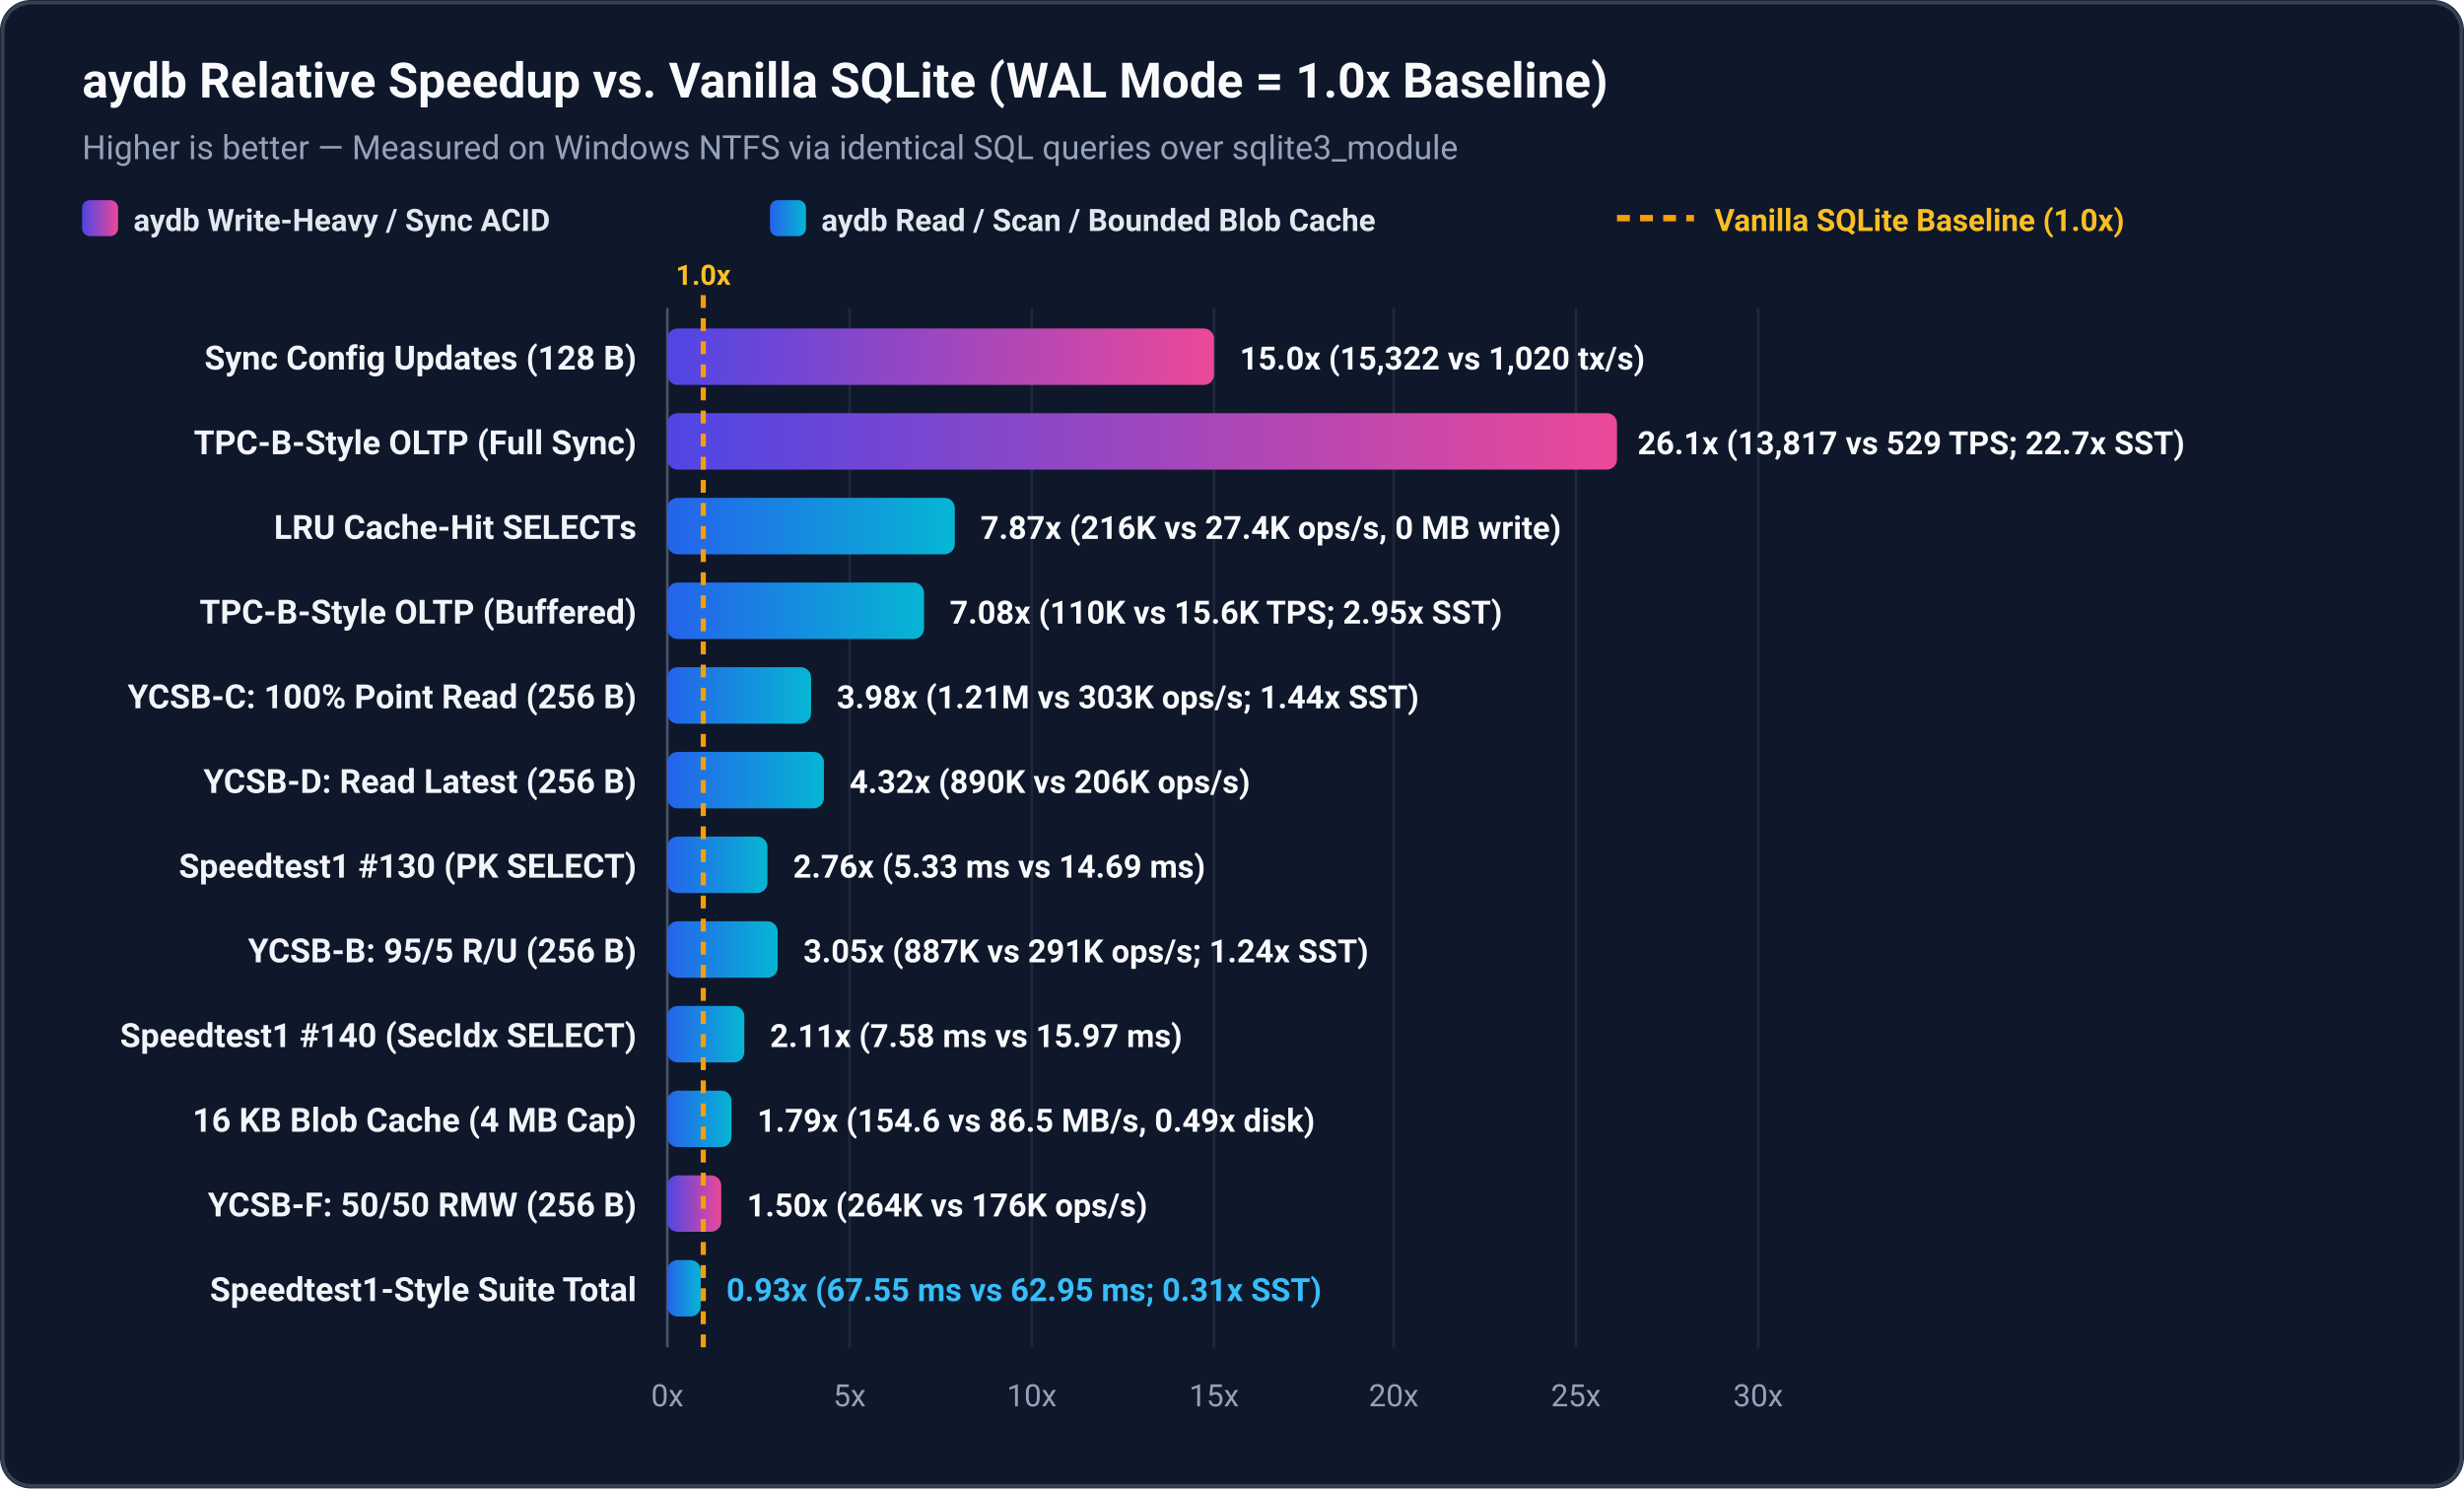
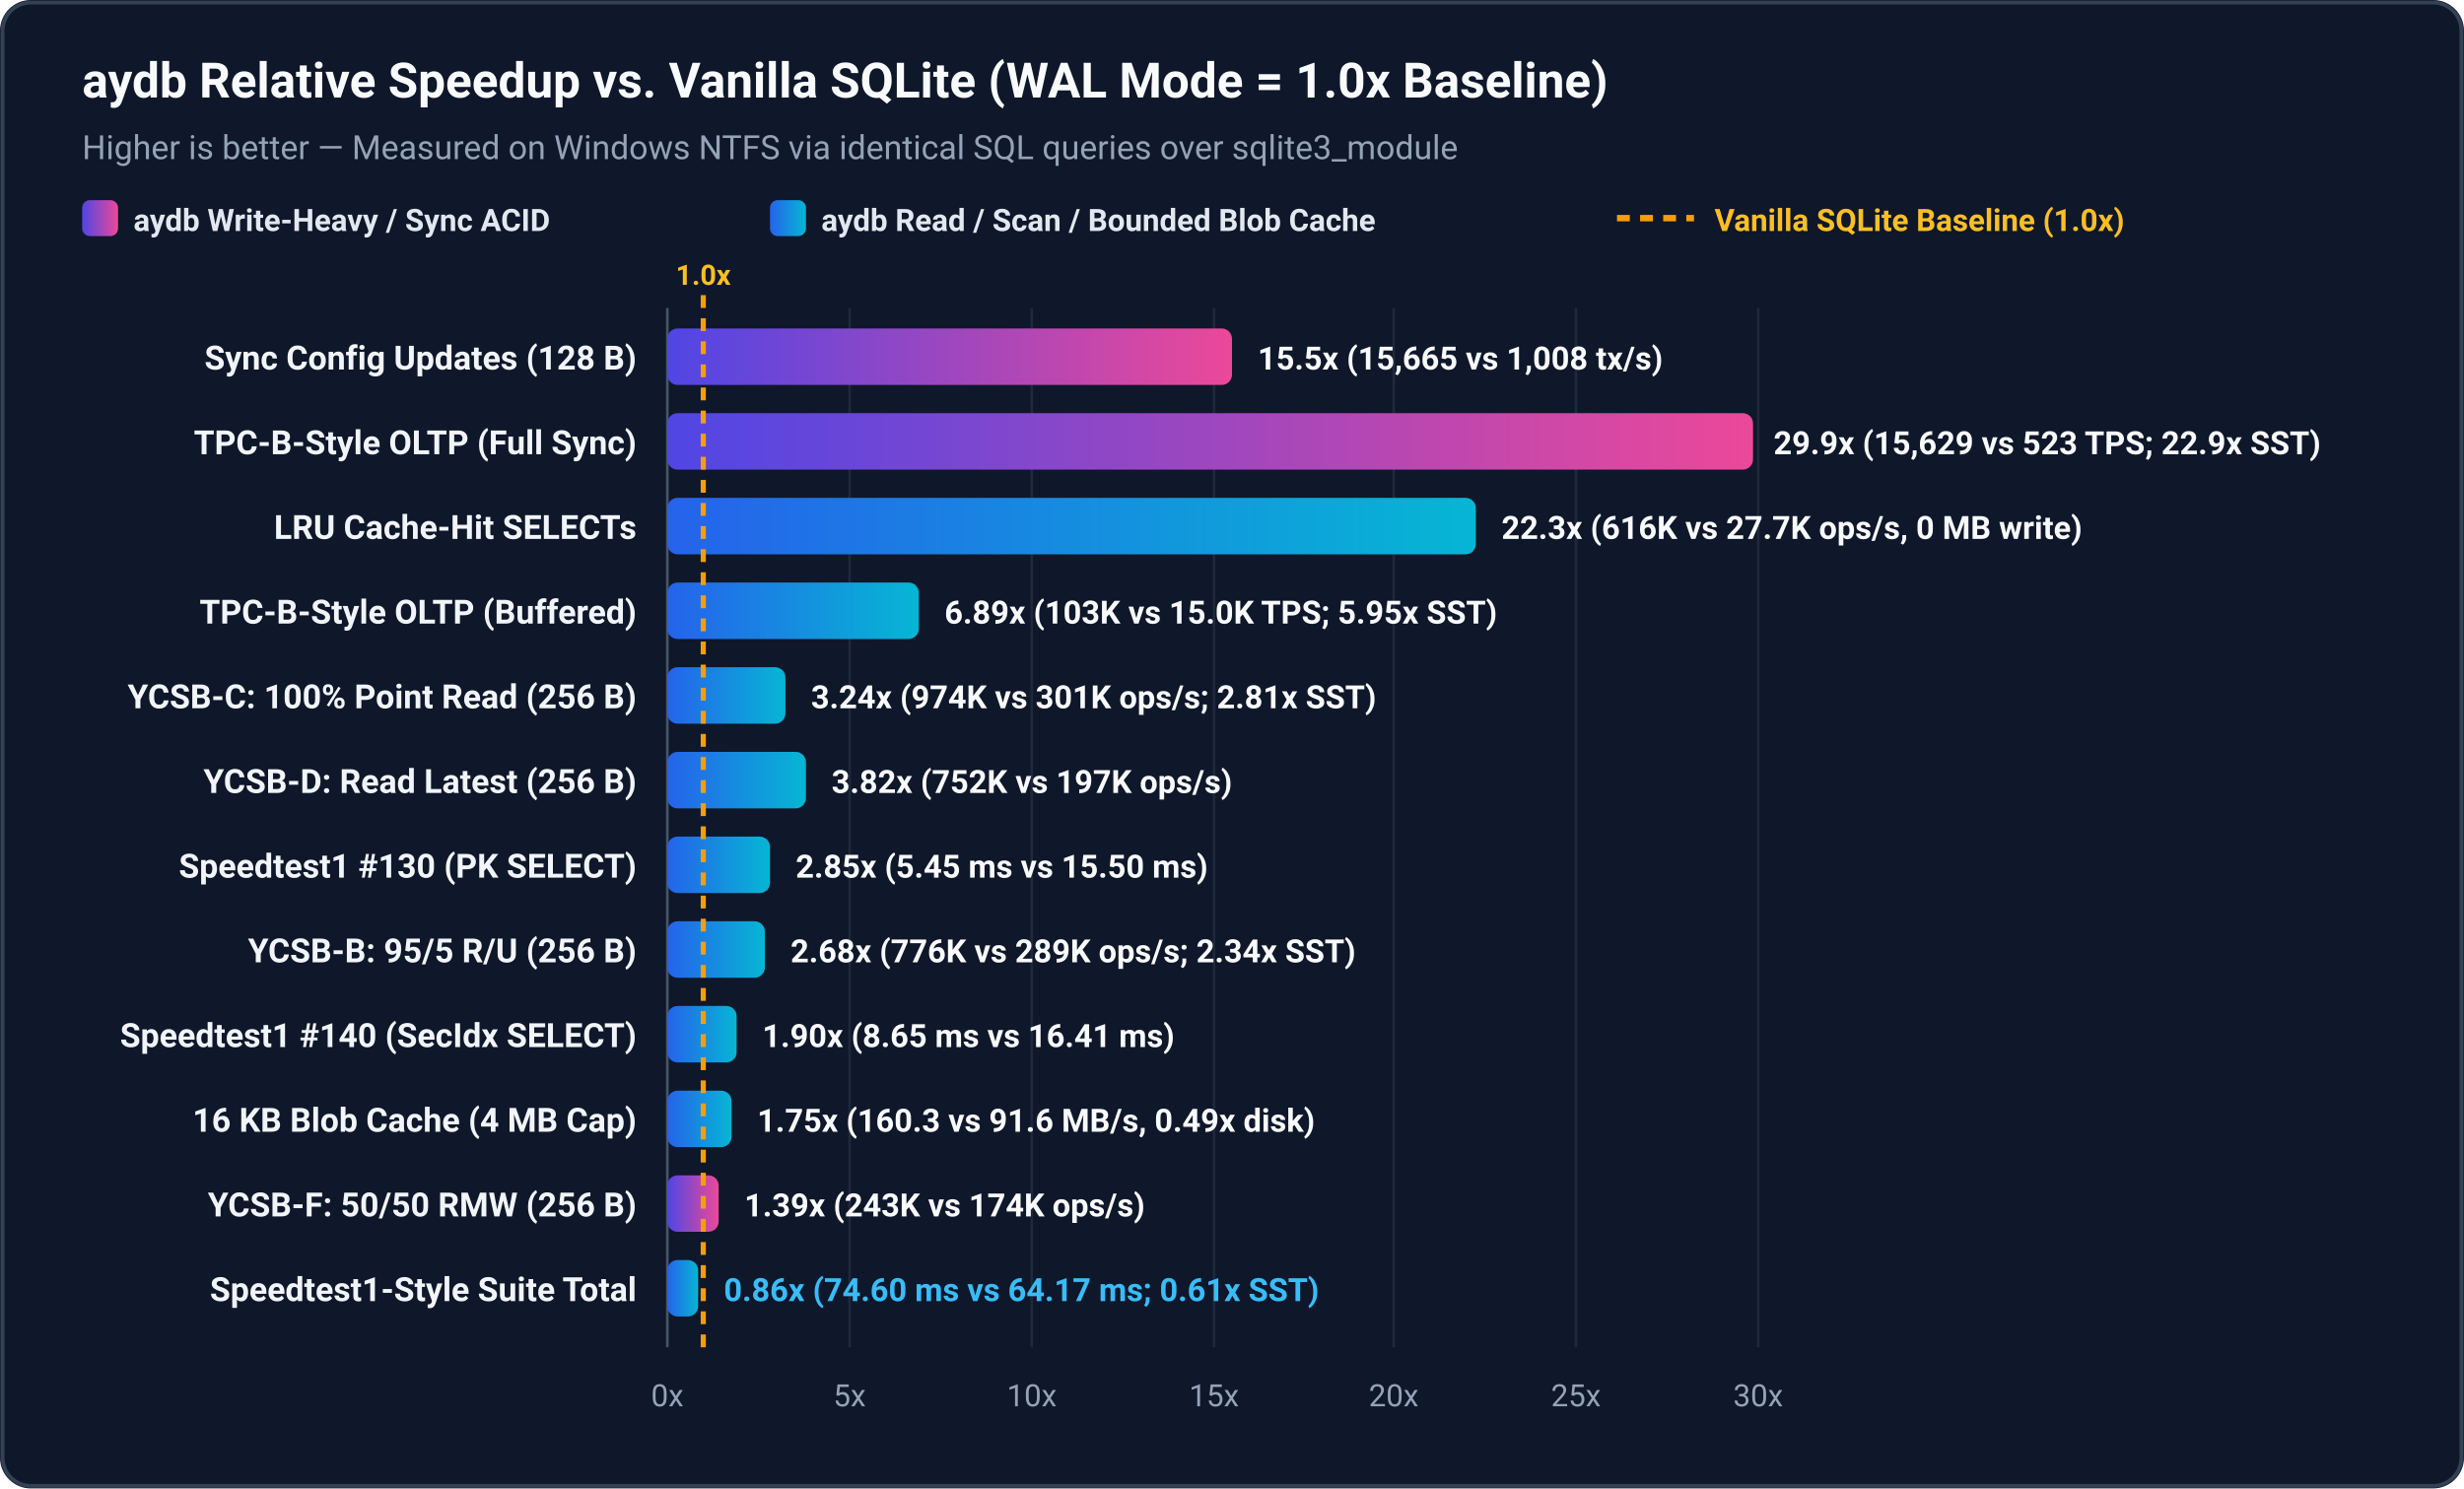
<svg xmlns="http://www.w3.org/2000/svg" viewBox="0 0 960 580" width="100%" height="100%" font-family="Segoe UI, -apple-system, BlinkMacSystemFont, Roboto, Helvetica, Arial, sans-serif">
  <defs>
    <linearGradient id="aydbGrad" x1="0%" y1="0%" x2="100%" y2="0%">
      <stop offset="0%" stop-color="#2563eb" />
      <stop offset="100%" stop-color="#06b6d4" />
    </linearGradient>
    <linearGradient id="aydbHotGrad" x1="0%" y1="0%" x2="100%" y2="0%">
      <stop offset="0%" stop-color="#4f46e5" />
      <stop offset="100%" stop-color="#ec4899" />
    </linearGradient>
  </defs>
  <rect width="960" height="580" rx="12" fill="#0f172a" />
  <rect x="1" y="1" width="958" height="578" rx="11" fill="none" stroke="#334155" stroke-width="1.5" />
  <text x="32" y="38" fill="#f8fafc" font-size="19" font-weight="700">aydb Relative Speedup vs. Vanilla SQLite (WAL Mode = 1.0x Baseline)</text>
  <text x="32" y="62" fill="#94a3b8" font-size="13">Higher is better — Measured on Windows NTFS via identical SQL queries over sqlite3_module</text>
  <rect x="32" y="78" width="14" height="14" rx="3" fill="url(#aydbHotGrad)" />
  <text x="52" y="90" fill="#e2e8f0" font-size="12" font-weight="600">aydb Write-Heavy / Sync ACID</text>
  <rect x="300" y="78" width="14" height="14" rx="3" fill="url(#aydbGrad)" />
  <text x="320" y="90" fill="#e2e8f0" font-size="12" font-weight="600">aydb Read / Scan / Bounded Blob Cache</text>
  <line x1="630" y1="85" x2="660" y2="85" stroke="#f59e0b" stroke-width="2.5" stroke-dasharray="5,4" />
  <text x="668" y="90" fill="#fbbf24" font-size="12" font-weight="700">Vanilla SQLite Baseline (1.0x)</text>
  <g stroke="#1e293b" stroke-width="1">
    <line x1="260" y1="120" x2="260" y2="525" stroke="#475569" />
    <line x1="331" y1="120" x2="331" y2="525" />
    <line x1="402" y1="120" x2="402" y2="525" />
    <line x1="473" y1="120" x2="473" y2="525" />
    <line x1="543" y1="120" x2="543" y2="525" />
    <line x1="614" y1="120" x2="614" y2="525" />
    <line x1="685" y1="120" x2="685" y2="525" />
  </g>
  <g fill="#94a3b8" font-size="12" text-anchor="middle">
    <text x="260" y="548">0x</text>
    <text x="331" y="548">5x</text>
    <text x="402" y="548">10x</text>
    <text x="473" y="548">15x</text>
    <text x="543" y="548">20x</text>
    <text x="614" y="548">25x</text>
    <text x="685" y="548">30x</text>
  </g>
  <text x="248" y="144" fill="#f1f5f9" font-size="13" font-weight="600" text-anchor="end">Sync Config Updates (128 B)</text>
-   <rect x="260" y="128" width="213" height="22" rx="4" fill="url(#aydbHotGrad)" />
-   <text x="483" y="144" fill="#f8fafc" font-size="12.5" font-weight="700">15.0x (15,322 vs 1,020 tx/s)</text>
+   <rect x="260" y="128" width="220" height="22" rx="4" fill="url(#aydbHotGrad)" />
+   <text x="490" y="144" fill="#f8fafc" font-size="12.5" font-weight="700">15.5x (15,665 vs 1,008 tx/s)</text>
  <text x="248" y="177" fill="#f1f5f9" font-size="13" font-weight="600" text-anchor="end">TPC-B-Style OLTP (Full Sync)</text>
-   <rect x="260" y="161" width="370" height="22" rx="4" fill="url(#aydbHotGrad)" />
-   <text x="638" y="177" fill="#f8fafc" font-size="12.5" font-weight="700">26.1x (13,817 vs 529 TPS; 22.7x SST)</text>
+   <rect x="260" y="161" width="423" height="22" rx="4" fill="url(#aydbHotGrad)" />
+   <text x="691" y="177" fill="#f8fafc" font-size="12.5" font-weight="700">29.9x (15,629 vs 523 TPS; 22.9x SST)</text>
  <text x="248" y="210" fill="#f1f5f9" font-size="13" font-weight="600" text-anchor="end">LRU Cache-Hit SELECTs</text>
-   <rect x="260" y="194" width="112" height="22" rx="4" fill="url(#aydbGrad)" />
-   <text x="382" y="210" fill="#f8fafc" font-size="12.5" font-weight="700">7.87x (216K vs 27.4K ops/s, 0 MB write)</text>
+   <rect x="260" y="194" width="315" height="22" rx="4" fill="url(#aydbGrad)" />
+   <text x="585" y="210" fill="#f8fafc" font-size="12.5" font-weight="700">22.3x (616K vs 27.7K ops/s, 0 MB write)</text>
  <text x="248" y="243" fill="#f1f5f9" font-size="13" font-weight="600" text-anchor="end">TPC-B-Style OLTP (Buffered)</text>
-   <rect x="260" y="227" width="100" height="22" rx="4" fill="url(#aydbGrad)" />
-   <text x="370" y="243" fill="#f8fafc" font-size="12.5" font-weight="700">7.08x (110K vs 15.6K TPS; 2.95x SST)</text>
+   <rect x="260" y="227" width="98" height="22" rx="4" fill="url(#aydbGrad)" />
+   <text x="368" y="243" fill="#f8fafc" font-size="12.5" font-weight="700">6.89x (103K vs 15.0K TPS; 5.95x SST)</text>
  <text x="248" y="276" fill="#f1f5f9" font-size="13" font-weight="600" text-anchor="end">YCSB-C: 100% Point Read (256 B)</text>
-   <rect x="260" y="260" width="56" height="22" rx="4" fill="url(#aydbGrad)" />
-   <text x="326" y="276" fill="#f8fafc" font-size="12.5" font-weight="700">3.98x (1.21M vs 303K ops/s; 1.44x SST)</text>
+   <rect x="260" y="260" width="46" height="22" rx="4" fill="url(#aydbGrad)" />
+   <text x="316" y="276" fill="#f8fafc" font-size="12.5" font-weight="700">3.24x (974K vs 301K ops/s; 2.81x SST)</text>
  <text x="248" y="309" fill="#f1f5f9" font-size="13" font-weight="600" text-anchor="end">YCSB-D: Read Latest (256 B)</text>
-   <rect x="260" y="293" width="61" height="22" rx="4" fill="url(#aydbGrad)" />
-   <text x="331" y="309" fill="#f8fafc" font-size="12.5" font-weight="700">4.32x (890K vs 206K ops/s)</text>
+   <rect x="260" y="293" width="54" height="22" rx="4" fill="url(#aydbGrad)" />
+   <text x="324" y="309" fill="#f8fafc" font-size="12.5" font-weight="700">3.82x (752K vs 197K ops/s)</text>
  <text x="248" y="342" fill="#f1f5f9" font-size="13" font-weight="600" text-anchor="end">Speedtest1 #130 (PK SELECT)</text>
-   <rect x="260" y="326" width="39" height="22" rx="4" fill="url(#aydbGrad)" />
-   <text x="309" y="342" fill="#f8fafc" font-size="12.5" font-weight="700">2.76x (5.33 ms vs 14.69 ms)</text>
+   <rect x="260" y="326" width="40" height="22" rx="4" fill="url(#aydbGrad)" />
+   <text x="310" y="342" fill="#f8fafc" font-size="12.5" font-weight="700">2.85x (5.45 ms vs 15.50 ms)</text>
  <text x="248" y="375" fill="#f1f5f9" font-size="13" font-weight="600" text-anchor="end">YCSB-B: 95/5 R/U (256 B)</text>
-   <rect x="260" y="359" width="43" height="22" rx="4" fill="url(#aydbGrad)" />
-   <text x="313" y="375" fill="#f8fafc" font-size="12.5" font-weight="700">3.05x (887K vs 291K ops/s; 1.24x SST)</text>
+   <rect x="260" y="359" width="38" height="22" rx="4" fill="url(#aydbGrad)" />
+   <text x="308" y="375" fill="#f8fafc" font-size="12.5" font-weight="700">2.68x (776K vs 289K ops/s; 2.34x SST)</text>
  <text x="248" y="408" fill="#f1f5f9" font-size="13" font-weight="600" text-anchor="end">Speedtest1 #140 (SecIdx SELECT)</text>
-   <rect x="260" y="392" width="30" height="22" rx="4" fill="url(#aydbGrad)" />
-   <text x="300" y="408" fill="#f8fafc" font-size="12.5" font-weight="700">2.11x (7.58 ms vs 15.97 ms)</text>
+   <rect x="260" y="392" width="27" height="22" rx="4" fill="url(#aydbGrad)" />
+   <text x="297" y="408" fill="#f8fafc" font-size="12.5" font-weight="700">1.90x (8.65 ms vs 16.41 ms)</text>
  <text x="248" y="441" fill="#f1f5f9" font-size="13" font-weight="600" text-anchor="end">16 KB Blob Cache (4 MB Cap)</text>
  <rect x="260" y="425" width="25" height="22" rx="4" fill="url(#aydbGrad)" />
-   <text x="295" y="441" fill="#f8fafc" font-size="12.5" font-weight="700">1.79x (154.6 vs 86.5 MB/s, 0.49x disk)</text>
+   <text x="295" y="441" fill="#f8fafc" font-size="12.5" font-weight="700">1.75x (160.3 vs 91.6 MB/s, 0.49x disk)</text>
  <text x="248" y="474" fill="#f1f5f9" font-size="13" font-weight="600" text-anchor="end">YCSB-F: 50/50 RMW (256 B)</text>
-   <rect x="260" y="458" width="21" height="22" rx="4" fill="url(#aydbHotGrad)" />
-   <text x="291" y="474" fill="#f8fafc" font-size="12.5" font-weight="700">1.50x (264K vs 176K ops/s)</text>
+   <rect x="260" y="458" width="20" height="22" rx="4" fill="url(#aydbHotGrad)" />
+   <text x="290" y="474" fill="#f8fafc" font-size="12.5" font-weight="700">1.39x (243K vs 174K ops/s)</text>
  <text x="248" y="507" fill="#f1f5f9" font-size="13" font-weight="600" text-anchor="end">Speedtest1-Style Suite Total</text>
-   <rect x="260" y="491" width="13" height="22" rx="4" fill="url(#aydbGrad)" />
-   <text x="283" y="507" fill="#38bdf8" font-size="12.5" font-weight="700">0.93x (67.55 ms vs 62.95 ms; 0.31x SST)</text>
+   <rect x="260" y="491" width="12" height="22" rx="4" fill="url(#aydbGrad)" />
+   <text x="282" y="507" fill="#38bdf8" font-size="12.5" font-weight="700">0.86x (74.60 ms vs 64.17 ms; 0.61x SST)</text>
  <line x1="274" y1="115" x2="274" y2="528" stroke="#f59e0b" stroke-width="2" stroke-dasharray="5,4" />
  <text x="274" y="111" fill="#fbbf24" font-size="11" font-weight="700" text-anchor="middle">1.0x</text>
</svg>
